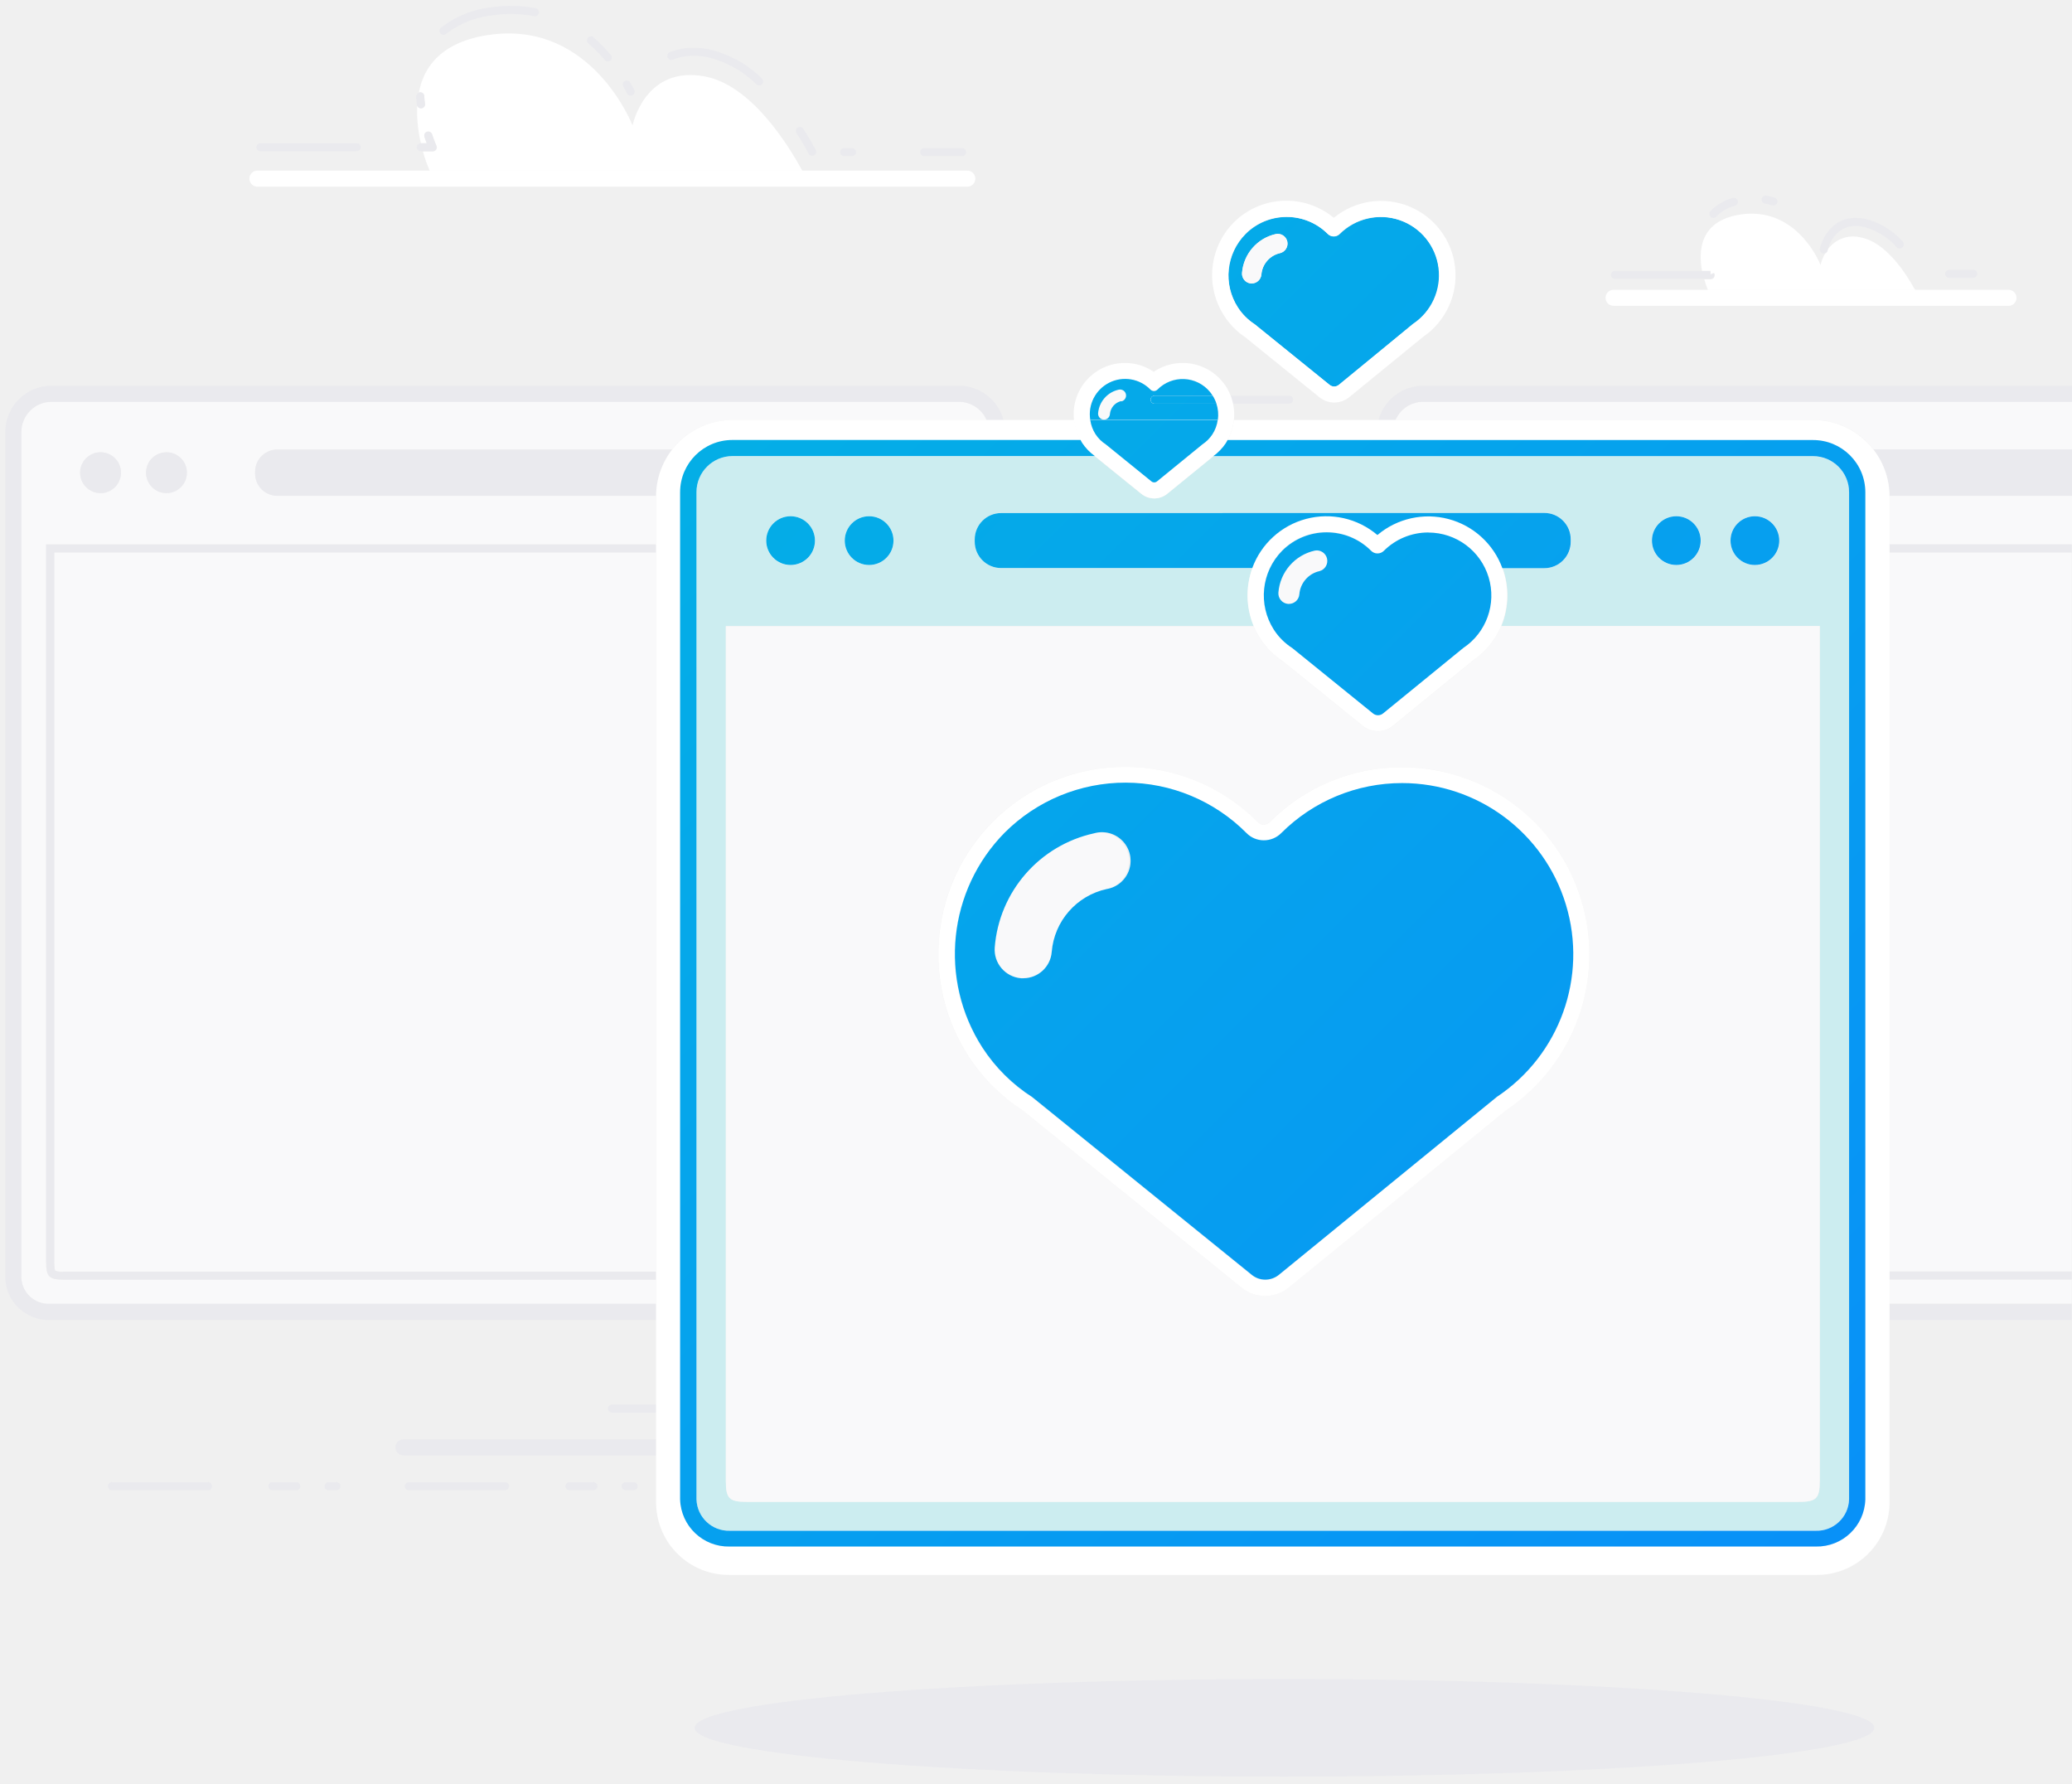
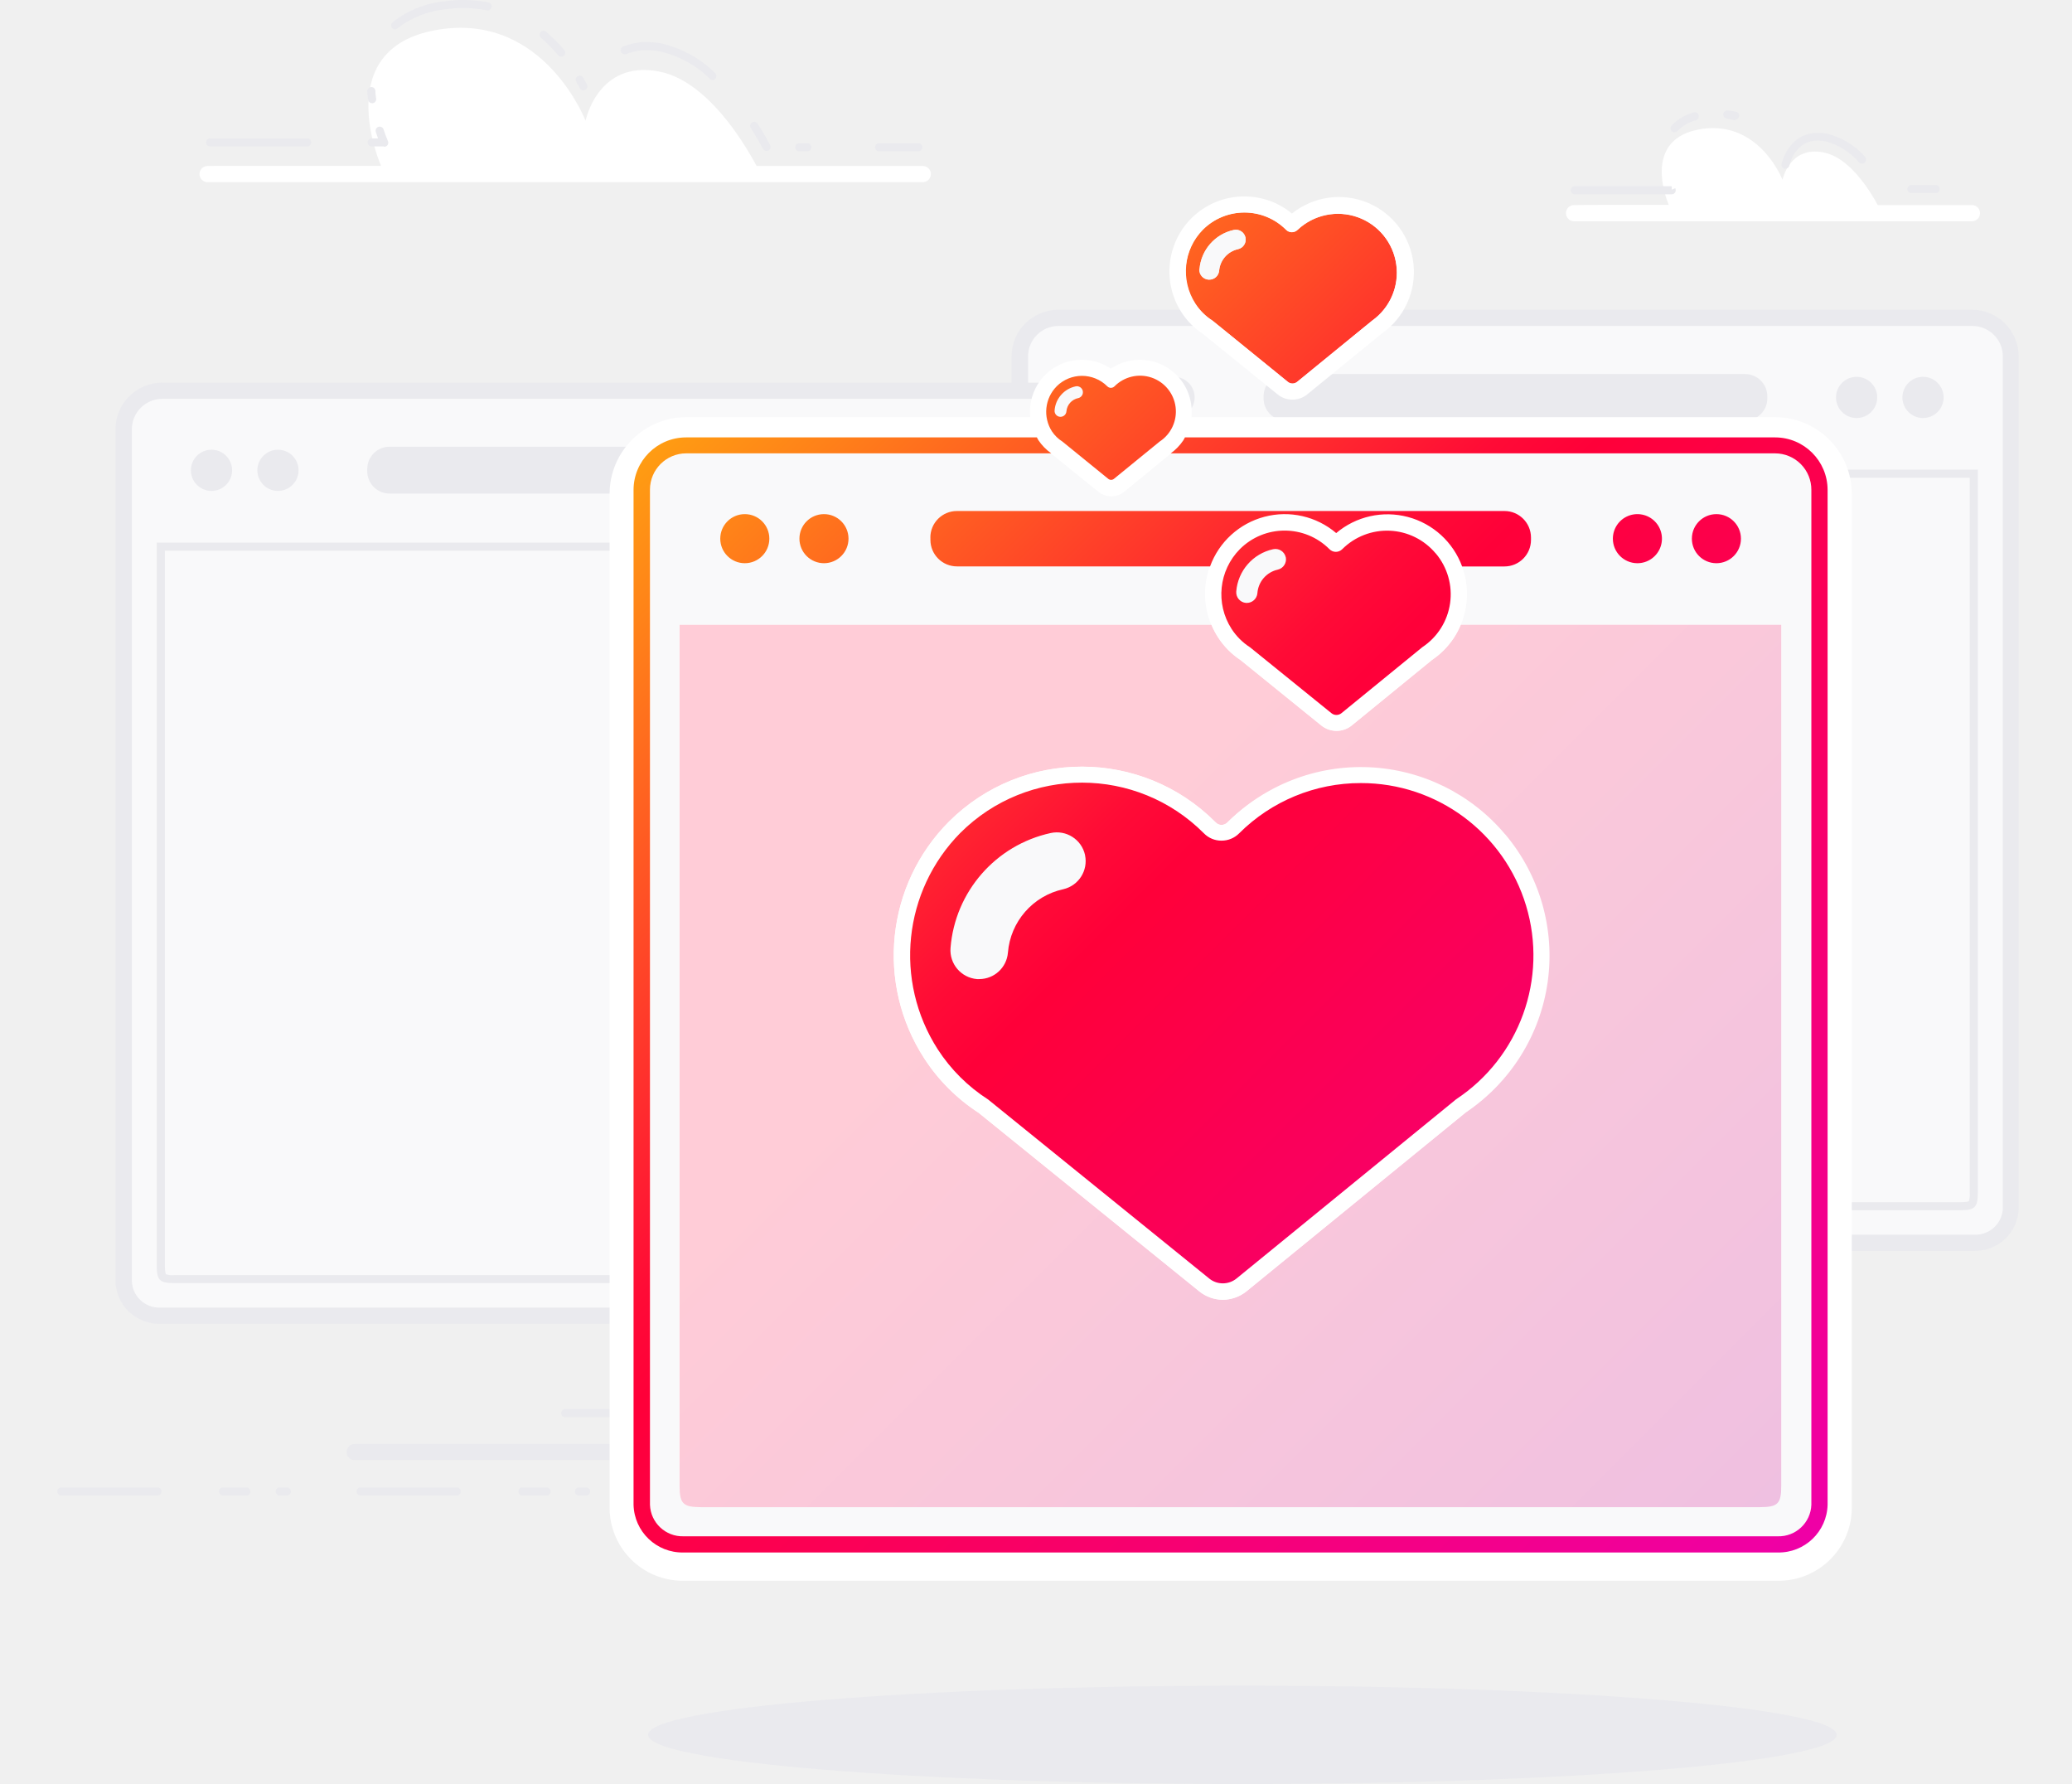
- <svg xmlns="http://www.w3.org/2000/svg" xmlns:xlink="http://www.w3.org/1999/xlink" viewBox="0 0 352 303">
+ <svg xmlns="http://www.w3.org/2000/svg" viewBox="0 0 352 303">
  <defs>
-     <style>.cls-1{fill:none;}.cls-2{fill:#eaeaee;}.cls-3{fill:#fff;}.cls-4{fill:#f9f9fa;}.cls-5{fill:#ccedf0;}.cls-6{fill:url(#New_Gradient_Swatch_1);}.cls-7{fill:url(#New_Gradient_Swatch_1-2);}.cls-8{fill:url(#New_Gradient_Swatch_1-3);}.cls-9{fill:url(#New_Gradient_Swatch_1-4);}.cls-10{fill:url(#New_Gradient_Swatch_1-5);}.cls-11{fill:url(#New_Gradient_Swatch_1-6);}.cls-12{fill:url(#New_Gradient_Swatch_1-7);}.cls-13{fill:url(#New_Gradient_Swatch_1-8);}.cls-14{fill:url(#New_Gradient_Swatch_1-9);}.cls-15{fill:url(#New_Gradient_Swatch_1-10);}.cls-16{fill:url(#New_Gradient_Swatch_1-11);}.cls-17{fill:url(#New_Gradient_Swatch_1-12);}</style>
-     <linearGradient id="New_Gradient_Swatch_1" x1="-2.2" y1="-128.67" x2="430.2" y2="303.74" gradientUnits="userSpaceOnUse">
-       <stop offset="0" stop-color="#00c8d7" />
-       <stop offset="1" stop-color="#0a84ff" />
+     <style>.cls-1{fill:none;}.cls-2{fill:#eaeaee;}.cls-3{fill:#f9f9fa;}.cls-4{fill:#fff;}.cls-5{fill:url(#linear-gradient);}.cls-6{fill:url(#linear-gradient-2);}</style>
+     <linearGradient id="linear-gradient" x1="91.7" y1="63.03" x2="308.34" y2="279.67" gradientUnits="userSpaceOnUse">
+       <stop offset="0.4" stop-color="#ffccd7" />
+       <stop offset="1" stop-color="#edbee2" />
    </linearGradient>
-     <linearGradient id="New_Gradient_Swatch_1-2" x1="24.47" y1="-155.34" x2="456.87" y2="277.07" xlink:href="#New_Gradient_Swatch_1" />
-     <linearGradient id="New_Gradient_Swatch_1-3" x1="1.1" y1="-131.97" x2="433.5" y2="300.43" xlink:href="#New_Gradient_Swatch_1" />
-     <linearGradient id="New_Gradient_Swatch_1-4" x1="-41.78" y1="-89.09" x2="390.62" y2="343.32" xlink:href="#New_Gradient_Swatch_1" />
-     <linearGradient id="New_Gradient_Swatch_1-5" x1="-3.5" y1="-127.37" x2="428.91" y2="305.03" xlink:href="#New_Gradient_Swatch_1" />
-     <linearGradient id="New_Gradient_Swatch_1-6" x1="-44.19" y1="-86.68" x2="388.21" y2="345.72" xlink:href="#New_Gradient_Swatch_1" />
-     <linearGradient id="New_Gradient_Swatch_1-7" x1="-37.52" y1="-93.35" x2="394.89" y2="339.05" xlink:href="#New_Gradient_Swatch_1" />
-     <linearGradient id="New_Gradient_Swatch_1-8" x1="-3.23" y1="-127.63" x2="429.17" y2="304.77" xlink:href="#New_Gradient_Swatch_1" />
-     <linearGradient id="New_Gradient_Swatch_1-9" x1="1" y1="-131.87" x2="433.4" y2="300.54" xlink:href="#New_Gradient_Swatch_1" />
-     <linearGradient id="New_Gradient_Swatch_1-10" x1="37.72" y1="-168.59" x2="470.13" y2="263.81" xlink:href="#New_Gradient_Swatch_1" />
-     <linearGradient id="New_Gradient_Swatch_1-11" x1="31.05" y1="-161.92" x2="463.45" y2="270.49" xlink:href="#New_Gradient_Swatch_1" />
-     <linearGradient id="New_Gradient_Swatch_1-12" x1="-39.13" y1="-91.73" x2="393.27" y2="340.67" xlink:href="#New_Gradient_Swatch_1" />
+     <linearGradient id="linear-gradient-2" x1="-50.88" y1="-90.76" x2="384.76" y2="344.88" gradientUnits="userSpaceOnUse">
+       <stop offset="0.28" stop-color="#ffe900" />
+       <stop offset="0.32" stop-color="#ffcc07" />
+       <stop offset="0.41" stop-color="#ff8119" />
+       <stop offset="0.54" stop-color="#ff0b36" />
+       <stop offset="0.56" stop-color="#ff0039" />
+       <stop offset="0.85" stop-color="#ed00b5" />
+     </linearGradient>
  </defs>
-   <path class="cls-1" d="M0 0h352v303H0z" id="Layer_1" data-name="Layer 1" />
+   <g id="Layer_1" data-name="Layer 1">
+     <rect class="cls-1" width="352" height="303" />
+   </g>
  <g id="Layer_2" data-name="Layer 2">
-     <path class="cls-2" d="M68.53 244.46a1.36 1.36 0 0 0 0 2.73h42.93v-2.73zM103.95 238.55a.68.68 0 0 0 0 1.36h7.5v-1.36zM50.35 251.74h-4.09a.68.68 0 0 0 0 1.36h4.09a.68.68 0 1 0 0-1.36zM57.17 251.74h-1.36a.68.68 0 0 0 0 1.36h1.36a.68.68 0 0 0 0-1.36zM35.35 251.74H19a.68.68 0 0 0 0 1.36h16.35a.68.68 0 1 0 0-1.36zM100.82 251.74h-4.09a.68.68 0 0 0 0 1.36h4.09a.68.68 0 0 0 0-1.36zM85.81 251.74H69.45a.68.68 0 0 0 0 1.36h16.36a.68.68 0 0 0 0-1.36zM107.64 251.74h-1.36a.68.68 0 0 0 0 1.36h1.36a.68.68 0 1 0 0-1.36zM219 68.56a.68.68 0 1 0 0-1.36h-10a8.7 8.7 0 0 1 .41 1.36z" />
-     <path class="cls-3" d="M119.83 13c-10.31-2-12.37 8.31-12.37 8.31S100.61 3.54 83.28 5.9C75.17 7 72 11.21 71.15 15.73a.66.66 0 0 1 .93.58c0 .45.07.89.13 1.32a.68.68 0 0 1-.59.76h-.09a.68.68 0 0 1-.65-.51 23.25 23.25 0 0 0 .62 6.44h1c-.11-.3-.24-.66-.38-1.08a.68.68 0 0 1 1.3-.43c.39 1.18.71 1.91.72 1.91a.68.68 0 0 1-.62 1h-1.68A26.72 26.72 0 0 0 73 29h63.3c-2.51-4.61-8.71-14.48-16.47-16z" />
-     <path class="cls-2" d="M75.34 5.92a.68.68 0 0 0 .44-.16 15.58 15.58 0 0 1 8.09-3.18 20.86 20.86 0 0 1 6.9.17A.68.68 0 0 0 91 1.4a22.2 22.2 0 0 0-7.35-.18 16.89 16.89 0 0 0-8.75 3.49.68.68 0 0 0 .44 1.2zM106.53 15.87a.68.68 0 1 0 1.21-.62c-.19-.37-.41-.78-.67-1.23a.68.68 0 0 0-1.18.68c.24.42.46.81.64 1.17zM157 26.51h6.45a.68.68 0 0 0 0-1.36H157a.68.68 0 1 0 0 1.36zM137.37 26.09a.68.68 0 0 0 .61.37.68.68 0 0 0 .31-.08.68.68 0 0 0 .29-.92c-.2-.38-.93-1.76-2.11-3.59a.68.68 0 0 0-1.15.74c1.15 1.78 1.86 3.11 2.05 3.48zM143.4 26.51h1.36a.68.68 0 0 0 0-1.36h-1.36a.68.68 0 1 0 0 1.36zM102.85 10.31a.68.68 0 0 0 1-.88 27.49 27.49 0 0 0-2.93-3 .68.68 0 1 0-.9 1 26.09 26.09 0 0 1 2.83 2.88zM44.23 25.69H60.6a.68.68 0 1 0 0-1.36H44.23a.68.68 0 0 0 0 1.36zM114.33 10.13a9 9 0 0 1 3.47-.66 12 12 0 0 1 2.4.24 17.56 17.56 0 0 1 8.3 4.61.68.68 0 1 0 .92-1 18.88 18.88 0 0 0-9-4.95 14.13 14.13 0 0 0-2.64-.26 10.38 10.38 0 0 0-4 .76.68.68 0 0 0 .52 1.26zM74.07 25.38a.68.68 0 0 0 .05-.65s-.33-.74-.72-1.91a.68.68 0 0 0-1.3.43c.14.42.27.78.38 1.08h-1a.68.68 0 0 0 0 1.36h2a.68.68 0 0 0 .59-.31zM71.52 18.4h.09a.68.68 0 0 0 .59-.76c-.06-.43-.1-.87-.13-1.32a.66.66 0 0 0-.93-.58.68.68 0 0 0-.44.67c0 .47.08.94.14 1.4a.64.64 0 0 0 0 .08.68.68 0 0 0 .68.51z" />
-     <path class="cls-3" d="M43.73 31.71h120.6a1.36 1.36 0 1 0 0-2.73H43.73a1.36 1.36 0 1 0 0 2.73z" />
-     <path class="cls-4" d="M9.21 214.33c0 1.16.13 1.42.16 1.48a3.51 3.51 0 0 0 1.46.15h100.62V93.83H9.21z" />
-     <path class="cls-4" d="M162.9 68.24H8.76a5.14 5.14 0 0 0-5.14 5.14V217a4.62 4.62 0 0 0 4.77 4.47h103.06v-4.12H10.83c-2.5 0-3-.49-3-3V92.47h103.62v-8.2-.07H47.1a3.76 3.76 0 0 1-3.76-3.76v-.34a3.76 3.76 0 0 1 3.76-3.76h67.08a12.92 12.92 0 0 1 10.22-5h43.21a5.14 5.14 0 0 0-4.71-3.1zM17.08 83.76a3.47 3.47 0 1 1 3.47-3.47 3.47 3.47 0 0 1-3.47 3.47zm11.2 0a3.47 3.47 0 1 1 3.47-3.47 3.47 3.47 0 0 1-3.47 3.47z" />
-     <path class="cls-2" d="M111.45 221.44H8.39A4.62 4.62 0 0 1 3.62 217V73.38a5.14 5.14 0 0 1 5.14-5.14H162.9a5.14 5.14 0 0 1 4.71 3.09h2.88a7.88 7.88 0 0 0-7.59-5.82H8.76a7.88 7.88 0 0 0-7.87 7.87V217a7.36 7.36 0 0 0 7.5 7.19h103.06z" />
-     <path class="cls-2" d="M7.85 214.33c0 2.5.49 3 3 3h100.6V216H10.83a3.51 3.51 0 0 1-1.46-.15c0-.05-.16-.32-.16-1.48V93.83h102.24v-1.36H7.85z" />
-     <circle class="cls-2" cx="17.08" cy="80.28" r="3.47" />
-     <circle class="cls-2" cx="28.28" cy="80.28" r="3.47" />
-     <path class="cls-2" d="M43.34 80.11v.34a3.76 3.76 0 0 0 3.76 3.76h64.36a12.87 12.87 0 0 1 2.72-7.85H47.1a3.76 3.76 0 0 0-3.76 3.75z" />
-     <path class="cls-4" d="M237.06 71.33h71a12.92 12.92 0 0 1 10.22 5H352v-8.09H241.78a5.14 5.14 0 0 0-4.72 3.09zM321 84.27v8.19h31v-8.25h-31v.06zM320.98 105.82v110.14h30.98V93.83h-30.98v11.99zM320.98 217.32h30.98v4.12h-30.98z" />
-     <path class="cls-2" d="M234.19 71.33h2.88a5.14 5.14 0 0 1 4.71-3.09H352v-2.73H241.78a7.88 7.88 0 0 0-7.59 5.82zM320.98 221.44h30.98v2.73h-30.98zM320.98 92.47h30.98v1.36h-30.98zM320.98 215.96h30.98v1.36h-30.98zM321 84.21h31v-7.85h-33.75a12.87 12.87 0 0 1 2.75 7.85z" />
-     <path class="cls-3" d="M325.33 49.22c-1.39-2.54-4.84-8.05-9.17-8.88a5.3 5.3 0 0 0-5.63 2l-.07.25a.67.67 0 0 1-.4.47 7.4 7.4 0 0 0-.78 1.94s-3.81-9.91-13.45-8.59c-7.09 1-7.34 6.19-6.67 9.67h1.46v.58l.59-.25a.77.77 0 0 1 0 .69.7.7 0 0 1-.55.35h-1.13a14.64 14.64 0 0 0 .63 1.82h35.21z" />
-     <path class="cls-2" d="M299.85 34.58a10 10 0 0 1 1.24.29.68.68 0 1 0 .39-1.31 11.65 11.65 0 0 0-1.41-.33.69.69 0 0 0-.79.56.68.68 0 0 0 .57.79zM291.08 37a.68.68 0 0 0 .5-.22 6.64 6.64 0 0 1 3.17-1.84.68.68 0 1 0-.38-1.31 8 8 0 0 0-3.8 2.23.68.68 0 0 0 .5 1.14zM331.12 47.19h4.09a.68.68 0 0 0 0-1.36h-4.09a.68.68 0 0 0 0 1.36zM291.17 47.05a.77.77 0 0 0 0-.69l-.59.25V46h-16.23a.68.68 0 0 0 0 1.36h16.27a.7.7 0 0 0 .55-.31zM310.47 42.55l.07-.25c.3-1 1.42-3.92 4.73-3.92a6.87 6.87 0 0 1 1.27.13 11.24 11.24 0 0 1 5.68 3.49.68.68 0 0 0 1-1 12.54 12.54 0 0 0-6.4-3.85 8.23 8.23 0 0 0-1.53-.15c-4.76 0-6 4.68-6.13 5.22a.68.68 0 0 0 .51.82h.16a.71.71 0 0 0 .66-.52z" />
-     <path class="cls-3" d="M274.14 51.95h67.07a1.36 1.36 0 0 0 0-2.73h-67.09a1.36 1.36 0 0 0 0 2.72zM321 221.44V84.27v-.07a13 13 0 0 0-13-12.87h-98.39a8.75 8.75 0 0 1-1.07 3.41H308a8.87 8.87 0 0 1 8.86 8.85v171.08a8.24 8.24 0 0 1-8.41 8H124a8.24 8.24 0 0 1-8.41-8V83.59a8.87 8.87 0 0 1 8.86-8.85h59.16a8.78 8.78 0 0 1-1.07-3.41H124.4a13 13 0 0 0-12.94 12.88v171.14A12.34 12.34 0 0 0 124 267.49h184.48A12.34 12.34 0 0 0 321 255.35v-33.91z" />
-     <ellipse class="cls-2" cx="218.21" cy="293.46" rx="100.21" ry="8.29" />
-     <path class="cls-5" d="M124.4 77.47a6.13 6.13 0 0 0-6.13 6.13v171.07A5.51 5.51 0 0 0 124 260h184.48a5.51 5.51 0 0 0 5.68-5.32V83.59a6.13 6.13 0 0 0-6.16-6.12H206.13c-.08.06-.15.14-.23.2l-7.63 6.22a3.49 3.49 0 0 1-4.37 0l-7.65-6.19c-.1-.06-.17-.15-.26-.22zm27.39 14.35a4.14 4.14 0 1 1-4.14-4.14 4.14 4.14 0 0 1 4.14 4.14zm-21.62 0a4.14 4.14 0 1 1 4.14 4.18 4.14 4.14 0 0 1-4.14-4.18zm168 4.14a4.14 4.14 0 1 1 4.14-4.14 4.14 4.14 0 0 1-4.18 4.18zm-17.48-4.14a4.14 4.14 0 1 1 4.09 4.18 4.14 4.14 0 0 1-4.14-4.18zm-18.29-4.68a4.48 4.48 0 0 1 4.48 4.48V92a4.48 4.48 0 0 1-4.48 4.48h-7.13a13.49 13.49 0 0 1-.21 9.84h54.11v145.2c0 3-.58 3.56-3.56 3.56H126.87c-3 0-3.56-.58-3.56-3.56V106.33H213a13.54 13.54 0 0 1-.23-9.84h-42.7A4.48 4.48 0 0 1 165.6 92v-.4a4.48 4.48 0 0 1 4.48-4.48z" />
-     <path class="cls-4" d="M250.18 112.24l-13.56 11.06a4.07 4.07 0 0 1-5.11 0l-13.62-11a13.13 13.13 0 0 1-3.79-3.82 13.35 13.35 0 0 1-1.12-2.12h-89.67v145.16c0 3 .58 3.56 3.56 3.56h178.7c3 0 3.56-.58 3.56-3.56V106.33H255a13.18 13.18 0 0 1-1.17 2.21 13.39 13.39 0 0 1-3.65 3.7zm12.34 29.39a31.77 31.77 0 0 1-6.63 46.9l-37 30.17a6.43 6.43 0 0 1-4 1.41 6.36 6.36 0 0 1-4-1.42l-37.19-30.11a31.07 31.07 0 0 1-9.16-9.15 31.94 31.94 0 0 1 4.17-39.94 31.76 31.76 0 0 1 44.91.09l.05.05a1.37 1.37 0 0 0 1 .43 1.47 1.47 0 0 0 1.07-.49 31.78 31.78 0 0 1 46.76 2.06z" />
-     <path class="cls-3" d="M238.19 130.31a31.58 31.58 0 0 0-22.43 9.27 1.47 1.47 0 0 1-1.07.49 1.37 1.37 0 0 1-1-.43l-.05-.05a31.76 31.76 0 0 0-44.91-.09 31.94 31.94 0 0 0-4.17 39.94 31.07 31.07 0 0 0 9.16 9.15l37.19 30.11a6.36 6.36 0 0 0 4 1.42 6.43 6.43 0 0 0 4-1.41l37-30.17a31.8 31.8 0 0 0-17.69-58.22zm22.25 13.09a29 29 0 0 1-6.18 42.94l-37.05 30.24a3.67 3.67 0 0 1-2.3.81 3.61 3.61 0 0 1-2.28-.81l-37.3-30.19a28.32 28.32 0 0 1-8.48-8.43 29.35 29.35 0 0 1 3.81-36.51 29 29 0 0 1 41.05.08 4.11 4.11 0 0 0 2.93 1.24 4.16 4.16 0 0 0 3-1.24 29.05 29.05 0 0 1 42.75 1.89z" />
-     <path class="cls-4" d="M185.87 141.47A21.57 21.57 0 0 0 169 160.85a4.88 4.88 0 0 0 4.46 5.24 2.51 2.51 0 0 0 .39 0 4.85 4.85 0 0 0 4.83-4.46A11.92 11.92 0 0 1 188 151a4.86 4.86 0 1 0-2.11-9.49z" />
-     <path class="cls-3" d="M252.91 92.49A13.42 13.42 0 0 0 234 90.87a13.38 13.38 0 0 0-21.25 5.63 13.54 13.54 0 0 0 .23 9.84 13.35 13.35 0 0 0 1.12 2.12 13.13 13.13 0 0 0 3.79 3.82l13.62 11a4.07 4.07 0 0 0 5.11 0l13.56-11.06a13.39 13.39 0 0 0 3.66-3.7 13.18 13.18 0 0 0 1.17-2.21 13.49 13.49 0 0 0 .21-9.84 13.24 13.24 0 0 0-2.31-3.98zM251.56 107a10.68 10.68 0 0 1-3 3l-13.63 11.12a1.35 1.35 0 0 1-.85.3 1.33 1.33 0 0 1-.84-.3l-13.72-11.11a10.42 10.42 0 0 1-3.12-3.1 10.8 10.8 0 0 1 1.4-13.43 10.68 10.68 0 0 1 15.1 0 1.51 1.51 0 0 0 1.1.52 1.53 1.53 0 0 0 1.09-.46A10.7 10.7 0 0 1 251.56 107z" />
-     <path class="cls-4" d="M223.39 93.54a7.94 7.94 0 0 0-6.21 7.13 1.8 1.8 0 0 0 1.64 1.93h.18a1.78 1.78 0 0 0 1.78-1.64 4.39 4.39 0 0 1 3.39-3.96 1.79 1.79 0 0 0-.78-3.49z" />
-     <path class="cls-3" d="M183.56 74.74c.09.16.15.32.26.48a8.56 8.56 0 0 0 2.18 2.25c.09.07.17.15.26.22l7.65 6.19a3.49 3.49 0 0 0 4.37 0l7.63-6.22c.08-.06.15-.13.23-.2a8.72 8.72 0 0 0 2.11-2.19c.11-.17.19-.36.3-.54a8.92 8.92 0 0 0 .52-7.54 8.57 8.57 0 0 0-1.43-2.41A8.77 8.77 0 0 0 196 63.15a8.71 8.71 0 0 0-13.55 8.18 8.78 8.78 0 0 0 1.11 3.41zm3.33-8.6a6 6 0 0 1 8.53 0 .85.85 0 0 0 .61.26.87.87 0 0 0 .61-.26 6 6 0 0 1 8.89.39 5.83 5.83 0 0 1 .46.65 5.94 5.94 0 0 1 .64 1.36 6.11 6.11 0 0 1 .24 2.77 5.94 5.94 0 0 1-.91 2.44 6 6 0 0 1-1.7 1.7l-7.7 6.28a.76.76 0 0 1-.48.17.75.75 0 0 1-.47-.17l-7.75-6.28a5.89 5.89 0 0 1-1.76-1.75 6 6 0 0 1-.88-2.4 6.06 6.06 0 0 1 1.67-5.16z" />
-     <path class="cls-4" d="M190.06 66.15a4.48 4.48 0 0 0-3.51 4 1 1 0 0 0 .93 1.09h.08a1 1 0 0 0 1-.93 2.48 2.48 0 0 1 1.94-2.22 1 1 0 1 0-.44-2z" />
-     <path class="cls-6" d="M206.65 68.56h-10.49a.68.68 0 0 1 0-1.36H206a5.83 5.83 0 0 0-.46-.65 6 6 0 0 0-8.89-.39.87.87 0 0 1-.61.26.85.85 0 0 1-.61-.26 6 6 0 0 0-10.21 5.17h21.67a6.11 6.11 0 0 0-.24-2.77zm-16.15-.44a2.48 2.48 0 0 0-1.94 2.22 1 1 0 0 1-1 .93h-.08a1 1 0 0 1-.93-1.09 4.48 4.48 0 0 1 3.51-4 1 1 0 1 1 .44 2z" />
-     <path class="cls-7" d="M213.15 55.07l12.73 10.3a1.23 1.23 0 0 0 .78.28 1.25 1.25 0 0 0 .78-.28l12.65-10.32a9.92 9.92 0 1 0-12.48-15.3 1.42 1.42 0 0 1-1 .42 1.4 1.4 0 0 1-1-.42 9.91 9.91 0 0 0-14 0 10 10 0 0 0-1.3 12.46 9.66 9.66 0 0 0 2.84 2.86zm3.6-15.33a1.66 1.66 0 0 1 .72 3.24 4.07 4.07 0 0 0-3.18 3.65 1.66 1.66 0 0 1-1.65 1.52h-.13a1.67 1.67 0 0 1-1.51-1.79 7.36 7.36 0 0 1 5.75-6.62z" />
-     <path class="cls-2" d="M195.48 67.88a.68.68 0 0 0 .68.68h10.49a5.94 5.94 0 0 0-.64-1.36h-9.85a.68.68 0 0 0-.68.68z" />
-     <path class="cls-8" d="M195.48 67.88a.68.68 0 0 0 .68.68h10.49a5.94 5.94 0 0 0-.64-1.36h-9.85a.68.68 0 0 0-.68.68z" />
-     <path class="cls-3" d="M206.13 77.47H308a6.13 6.13 0 0 1 6.13 6.13v171.07a5.51 5.51 0 0 1-5.68 5.32H124a5.51 5.51 0 0 1-5.68-5.32V83.59a6.13 6.13 0 0 1 6.13-6.13H186a8.56 8.56 0 0 1-2.17-2.25c-.1-.15-.17-.32-.26-.48H124.4a8.87 8.87 0 0 0-8.86 8.85v171.09a8.24 8.24 0 0 0 8.41 8h184.53a8.24 8.24 0 0 0 8.41-8V83.59a8.87 8.87 0 0 0-8.89-8.85h-99.46c-.1.18-.18.36-.3.54a8.72 8.72 0 0 1-2.11 2.19z" />
-     <path class="cls-9" d="M206.13 77.47H308a6.13 6.13 0 0 1 6.13 6.13v171.07a5.51 5.51 0 0 1-5.68 5.32H124a5.51 5.51 0 0 1-5.68-5.32V83.59a6.13 6.13 0 0 1 6.13-6.13H186a8.56 8.56 0 0 1-2.17-2.25c-.1-.15-.17-.32-.26-.48H124.4a8.87 8.87 0 0 0-8.86 8.85v171.09a8.24 8.24 0 0 0 8.41 8h184.53a8.24 8.24 0 0 0 8.41-8V83.59a8.87 8.87 0 0 0-8.89-8.85h-99.46c-.1.18-.18.36-.3.54a8.72 8.72 0 0 1-2.11 2.19z" />
-     <path class="cls-3" d="M186.1 73.73a5.89 5.89 0 0 0 1.76 1.75l7.75 6.28a.75.75 0 0 0 .47.17.76.76 0 0 0 .48-.17l7.7-6.28a6 6 0 0 0 1.7-1.7 5.94 5.94 0 0 0 .91-2.44h-21.65a6 6 0 0 0 .88 2.39z" />
-     <path class="cls-10" d="M186.1 73.73a5.89 5.89 0 0 0 1.76 1.75l7.75 6.28a.75.75 0 0 0 .47.17.76.76 0 0 0 .48-.17l7.7-6.28a6 6 0 0 0 1.7-1.7 5.94 5.94 0 0 0 .91-2.44h-21.65a6 6 0 0 0 .88 2.39z" />
-     <circle class="cls-3" cx="134.31" cy="91.82" r="4.14" />
-     <circle class="cls-11" cx="134.31" cy="91.82" r="4.14" />
-     <circle class="cls-3" cx="147.65" cy="91.82" r="4.14" />
-     <circle class="cls-12" cx="147.65" cy="91.82" r="4.14" />
-     <path class="cls-3" d="M170.07 87.14a4.48 4.48 0 0 0-4.48 4.48V92a4.48 4.48 0 0 0 4.48 4.48h42.67A13.4 13.4 0 0 1 234 90.87a13.4 13.4 0 0 1 21.23 5.63h7.13a4.48 4.48 0 0 0 4.48-4.5v-.4a4.48 4.48 0 0 0-4.48-4.48z" />
-     <path class="cls-13" d="M170.07 87.14a4.48 4.48 0 0 0-4.48 4.48V92a4.48 4.48 0 0 0 4.48 4.48h42.67A13.4 13.4 0 0 1 234 90.87a13.4 13.4 0 0 1 21.23 5.63h7.13a4.48 4.48 0 0 0 4.48-4.5v-.4a4.48 4.48 0 0 0-4.48-4.48z" />
-     <path class="cls-3" d="M242.64 90.44a10.65 10.65 0 0 0-7.55 3.12A1.53 1.53 0 0 1 234 94a1.51 1.51 0 0 1-1.08-.46 10.68 10.68 0 0 0-15.1 0 10.8 10.8 0 0 0-1.4 13.43 10.42 10.42 0 0 0 3.12 3.1l13.72 11.11a1.33 1.33 0 0 0 .84.3 1.35 1.35 0 0 0 .85-.3l13.63-11.12a10.7 10.7 0 0 0-5.91-19.61zM224.17 97a4.39 4.39 0 0 0-3.43 3.93 1.78 1.78 0 0 1-1.78 1.64h-.14a1.8 1.8 0 0 1-1.64-1.93 7.94 7.94 0 0 1 6.21-7.13 1.79 1.79 0 0 1 .78 3.49z" />
-     <path class="cls-14" d="M242.64 90.44a10.65 10.65 0 0 0-7.55 3.12A1.53 1.53 0 0 1 234 94a1.51 1.51 0 0 1-1.08-.46 10.68 10.68 0 0 0-15.1 0 10.8 10.8 0 0 0-1.4 13.43 10.42 10.42 0 0 0 3.12 3.1l13.72 11.11a1.33 1.33 0 0 0 .84.3 1.35 1.35 0 0 0 .85-.3l13.63-11.12a10.7 10.7 0 0 0-5.91-19.61zM224.17 97a4.39 4.39 0 0 0-3.43 3.93 1.78 1.78 0 0 1-1.78 1.64h-.14a1.8 1.8 0 0 1-1.64-1.93 7.94 7.94 0 0 1 6.21-7.13 1.79 1.79 0 0 1 .78 3.49z" />
-     <circle class="cls-3" cx="298.13" cy="91.82" r="4.14" />
-     <circle class="cls-15" cx="298.13" cy="91.82" r="4.14" />
-     <circle class="cls-3" cx="284.78" cy="91.82" r="4.14" />
-     <circle class="cls-16" cx="284.78" cy="91.82" r="4.14" />
-     <path class="cls-3" d="M238.19 133a29 29 0 0 0-20.51 8.48 4.16 4.16 0 0 1-3 1.24 4.11 4.11 0 0 1-2.93-1.24 29 29 0 0 0-41.05-.08 29.35 29.35 0 0 0-3.81 36.51 28.32 28.32 0 0 0 8.48 8.43l37.3 30.19a3.61 3.61 0 0 0 2.28.81 3.67 3.67 0 0 0 2.3-.81l37.05-30.24A29.08 29.08 0 0 0 238.19 133zM188 151a11.92 11.92 0 0 0-9.33 10.69 4.85 4.85 0 0 1-4.83 4.46 2.51 2.51 0 0 1-.39 0 4.88 4.88 0 0 1-4.46-5.24 21.57 21.57 0 0 1 16.89-19.38A4.86 4.86 0 1 1 188 151z" />
-     <path class="cls-17" d="M238.19 133a29 29 0 0 0-20.51 8.48 4.16 4.16 0 0 1-3 1.24 4.11 4.11 0 0 1-2.93-1.24 29 29 0 0 0-41.05-.08 29.35 29.35 0 0 0-3.81 36.51 28.32 28.32 0 0 0 8.48 8.43l37.3 30.19a3.61 3.61 0 0 0 2.28.81 3.67 3.67 0 0 0 2.3-.81l37.05-30.24A29.08 29.08 0 0 0 238.19 133zM188 151a11.92 11.92 0 0 0-9.33 10.69 4.85 4.85 0 0 1-4.83 4.46 2.51 2.51 0 0 1-.39 0 4.88 4.88 0 0 1-4.46-5.24 21.57 21.57 0 0 1 16.89-19.38A4.86 4.86 0 1 1 188 151z" />
-     <path class="cls-3" d="M211.54 57.27l12.63 10.22a4 4 0 0 0 5 0l12.57-10.26A12.65 12.65 0 1 0 226.59 37a12.63 12.63 0 0 0-17 .79A12.7 12.7 0 0 0 208 53.68a12.37 12.37 0 0 0 3.54 3.59zm0-17.55a9.91 9.91 0 0 1 14 0 1.4 1.4 0 0 0 1 .42 1.42 1.42 0 0 0 1-.42 9.92 9.92 0 1 1 12.48 15.3l-12.58 10.35a1.25 1.25 0 0 1-.78.28 1.23 1.23 0 0 1-.78-.28l-12.73-10.3a9.66 9.66 0 0 1-2.89-2.88 10 10 0 0 1 1.3-12.46z" />
-     <path class="cls-4" d="M212.51 48.14h.13a1.66 1.66 0 0 0 1.65-1.52 4.07 4.07 0 0 1 3.18-3.62 1.66 1.66 0 0 0-.72-3.24 7.36 7.36 0 0 0-5.75 6.6 1.67 1.67 0 0 0 1.51 1.78z" />
+     <path class="cls-2" d="M152.1,248H60.26a1.37,1.37,0,0,1,0-2.75H152.1a1.37,1.37,0,1,1,0,2.75Z" />
+     <path class="cls-2" d="M136.61,240.7H95.94a.69.69,0,0,1,0-1.37h40.66a.69.69,0,0,1,0,1.37Z" />
+     <path class="cls-2" d="M143.63,254h-4.12a.69.69,0,1,1,0-1.37h4.12a.69.69,0,1,1,0,1.37Zm-15.12,0H112a.69.69,0,0,1,0-1.37h16.49a.69.69,0,1,1,0,1.37Zm-28.86,0H98.28a.69.69,0,0,1,0-1.37h1.37a.69.69,0,0,1,0,1.37Zm-6.87,0H88.67a.69.69,0,0,1,0-1.37h4.12a.69.69,0,1,1,0,1.37Zm-15.12,0H61.18a.69.69,0,0,1,0-1.37H77.67a.69.69,0,0,1,0,1.37Zm-28.86,0H47.44a.69.69,0,0,1,0-1.37h1.37a.69.69,0,0,1,0,1.37Zm-6.87,0H37.82a.69.69,0,0,1,0-1.37h4.12a.69.69,0,0,1,0,1.37Zm-15.12,0H10.34a.69.69,0,0,1,0-1.37H26.83a.69.69,0,0,1,0,1.37Z" />
+     <path class="cls-3" d="M179.41,211.08a6,6,0,0,1-6.18-5.87V60.54A6.56,6.56,0,0,1,179.78,54H335.07a6.56,6.56,0,0,1,6.56,6.56V205.21a6,6,0,0,1-6.18,5.87Z" />
+     <path class="cls-2" d="M335.07,55.36a5.18,5.18,0,0,1,5.18,5.18V205.21a4.66,4.66,0,0,1-4.8,4.5h-156a4.66,4.66,0,0,1-4.8-4.5V60.54a5.18,5.18,0,0,1,5.18-5.18H335.07m0-2.75H179.78a7.94,7.94,0,0,0-7.93,7.93V205.21a7.41,7.41,0,0,0,7.55,7.25h156a7.41,7.41,0,0,0,7.55-7.25V60.54a7.94,7.94,0,0,0-7.93-7.93Z" />
+     <g id="Layer_8" data-name="Layer 8">
+       <path class="cls-2" d="M334.62,81.15v121.4a3.55,3.55,0,0,1-.15,1.48c-.05,0-.32.16-1.48.16H181.87a3.54,3.54,0,0,1-1.47-.15c0-.05-.16-.32-.16-1.49V81.15H334.62M336,79.77H178.86V202.55c0,2.52.49,3,3,3H333c2.52,0,3-.49,3-3V79.77Z" />
+     </g>
+     <g id="Layer_3" data-name="Layer 3">
+       <circle class="cls-2" cx="188.16" cy="67.5" r="3.5" />
+     </g>
+     <g id="Layer_5" data-name="Layer 5">
+       <circle class="cls-2" cx="199.45" cy="67.5" r="3.5" />
+     </g>
+     <g id="Layer_6" data-name="Layer 6">
+       <path class="cls-2" d="M296.45,71.45h-78a3.79,3.79,0,0,1-3.79-3.79v-.34a3.79,3.79,0,0,1,3.79-3.79h78a3.79,3.79,0,0,1,3.79,3.79v.34A3.79,3.79,0,0,1,296.45,71.45Z" />
+     </g>
+     <g id="Layer_3-2" data-name="Layer 3">
+       <circle class="cls-2" cx="315.41" cy="67.5" r="3.5" />
+     </g>
+     <g id="Layer_5-2" data-name="Layer 5">
+       <circle class="cls-2" cx="326.69" cy="67.5" r="3.5" />
+     </g>
+     <path class="cls-4" d="M35.27,28.22H64.76S55.53,7.6,75.11,4.94C92.58,2.56,99.48,20.51,99.48,20.51s2.07-10.36,12.46-8.37,17.8,18.43,17.8,18.43h25.67" />
+     <path class="cls-2" d="M155.92,25.7h-6.49a.69.69,0,1,1,0-1.37h6.49a.69.69,0,1,1,0,1.37Zm-18.86,0h-1.37a.69.69,0,0,1,0-1.37h1.37a.69.69,0,1,1,0,1.37Zm-6.84-.06a.69.69,0,0,1-.61-.37c-.19-.37-.9-1.71-2.07-3.51A.69.69,0,0,1,128.7,21c1.19,1.85,1.93,3.24,2.13,3.62a.69.69,0,0,1-.29.93A.68.68,0,0,1,130.23,25.64Zm-65-.77h-2a.69.69,0,1,1,0-1.37h1c-.11-.3-.24-.67-.38-1.09A.69.69,0,0,1,65.17,22c.39,1.19.72,1.92.72,1.93a.69.69,0,0,1-.63,1Zm-13,0H35.78a.69.69,0,1,1,0-1.37H52.27a.69.69,0,0,1,0,1.37Zm11-7.34a.69.69,0,0,1-.68-.6c-.06-.46-.11-.93-.14-1.41a.69.69,0,0,1,.64-.73.67.67,0,0,1,.73.64c0,.45.08.89.13,1.33a.69.69,0,0,1-.59.77Zm35.88-2.18a.69.69,0,0,1-.61-.37c-.18-.36-.4-.75-.64-1.18a.69.69,0,0,1,1.19-.68c.26.45.48.87.67,1.24a.69.69,0,0,1-.61,1Zm22-1.75a.68.68,0,0,1-.46-.18,17.69,17.69,0,0,0-8.36-4.65,12,12,0,0,0-2.42-.24,9.06,9.06,0,0,0-3.5.66.69.69,0,0,1-.53-1.27,10.45,10.45,0,0,1,4-.77h0a14.24,14.24,0,0,1,2.66.26,19,19,0,0,1,9,5,.69.69,0,0,1-.46,1.19Zm-25.78-4a.69.69,0,0,1-.53-.25A26.28,26.28,0,0,0,92,6.5a.69.69,0,1,1,.91-1,27.7,27.7,0,0,1,2.95,3,.69.69,0,0,1-.53,1.13ZM67.12,5a.69.69,0,0,1-.44-1.21A17,17,0,0,1,75.53.22a22.37,22.37,0,0,1,7.4.18.69.69,0,1,1-.27,1.35,21,21,0,0,0-6.95-.17,15.7,15.7,0,0,0-8.15,3.21A.69.69,0,0,1,67.12,5Z" />
+     <path class="cls-4" d="M156.77,30.94H35.27a1.37,1.37,0,1,1,0-2.75h121.5a1.37,1.37,0,1,1,0,2.75Z" />
+     <path class="cls-3" d="M27.18,223.46A6,6,0,0,1,21,217.59V72.92a6.56,6.56,0,0,1,6.56-6.56H182.84a6.56,6.56,0,0,1,6.56,6.56V217.59a6,6,0,0,1-6.18,5.87Z" />
+     <path class="cls-2" d="M182.84,67.74A5.18,5.18,0,0,1,188,72.92V217.59a4.66,4.66,0,0,1-4.8,4.5h-156a4.66,4.66,0,0,1-4.8-4.5V72.92a5.18,5.18,0,0,1,5.18-5.18H182.84m0-2.75H27.55a7.94,7.94,0,0,0-7.93,7.93V217.59a7.41,7.41,0,0,0,7.55,7.25h156a7.41,7.41,0,0,0,7.55-7.25V72.92A7.94,7.94,0,0,0,182.84,65Z" />
+     <g id="Layer_8-2" data-name="Layer 8">
+       <path class="cls-2" d="M182.39,93.53v121.4a3.55,3.55,0,0,1-.15,1.48c-.05,0-.32.16-1.48.16H29.64a3.54,3.54,0,0,1-1.47-.15c0-.05-.16-.32-.16-1.49V93.53H182.39m1.37-1.37H26.63V214.93c0,2.52.49,3,3,3H180.75c2.52,0,3-.49,3-3V92.15Z" />
+     </g>
+     <g id="Layer_3-3" data-name="Layer 3">
+       <circle class="cls-2" cx="35.93" cy="79.88" r="3.5" />
+     </g>
+     <g id="Layer_5-3" data-name="Layer 5">
+       <circle class="cls-2" cx="47.22" cy="79.88" r="3.5" />
+     </g>
+     <g id="Layer_6-2" data-name="Layer 6">
+       <path class="cls-2" d="M144.22,83.83h-78A3.79,3.79,0,0,1,62.39,80v-.34a3.79,3.79,0,0,1,3.79-3.79h78A3.79,3.79,0,0,1,148,79.71V80A3.79,3.79,0,0,1,144.22,83.83Z" />
+     </g>
+     <g id="Layer_3-4" data-name="Layer 3">
+       <circle class="cls-2" cx="163.18" cy="79.88" r="3.5" />
+     </g>
+     <g id="Layer_5-4" data-name="Layer 5">
+       <circle class="cls-2" cx="174.46" cy="79.88" r="3.5" />
+     </g>
+     <path class="cls-4" d="M267.11,34.83h16.4s-5.13-11.46,5.76-12.95c9.71-1.32,13.55,8.66,13.55,8.66s1.15-5.76,6.93-4.66,9.9,10.25,9.9,10.25h14.28" />
+     <path class="cls-2" d="M284,33h-16.4a.69.69,0,1,1,0-1.37H284v.58l.6-.25a.78.78,0,0,1,0,.69A.7.7,0,0,1,284,33Zm44.92-.21h-4.12a.69.69,0,1,1,0-1.37h4.12a.69.69,0,0,1,0,1.37Zm-25.59-4.14-.16,0a.69.69,0,0,1-.51-.83c.13-.54,1.38-5.26,6.17-5.26a8.3,8.3,0,0,1,1.54.15,12.64,12.64,0,0,1,6.44,3.87.69.69,0,0,1-1,1A11.33,11.33,0,0,0,310.12,24a6.92,6.92,0,0,0-1.28-.13c-3.66,0-4.67,3.5-4.84,4.2A.69.69,0,0,1,303.34,28.64Zm-18.86-6.17a.69.69,0,0,1-.51-1.15,8,8,0,0,1,3.83-2.25.69.69,0,0,1,.38,1.32A6.69,6.69,0,0,0,285,22.24.69.69,0,0,1,284.48,22.47Zm10.29-2.07a.69.69,0,0,1-.2,0,10.09,10.09,0,0,0-1.25-.29.69.69,0,0,1-.56-.79.7.7,0,0,1,.79-.56A11.74,11.74,0,0,1,295,19a.69.69,0,0,1-.2,1.34Z" />
+     <path class="cls-4" d="M335,37.58H267.41a1.37,1.37,0,1,1,0-2.75H335a1.37,1.37,0,1,1,0,2.75Z" />
+     <path class="cls-4" d="M301.56,70.85h-185a13.06,13.06,0,0,0-13,13V256.25a12.43,12.43,0,0,0,12.59,12.23H302a12.43,12.43,0,0,0,12.59-12.23V83.9A13.06,13.06,0,0,0,301.56,70.85Z" />
+     <ellipse class="cls-2" cx="211.06" cy="294.65" rx="100.96" ry="8.35" />
+     <path class="cls-3" d="M191,83.51a3.51,3.51,0,0,1-4.41,0l-7.71-6.24c-.1-.06-.17-.15-.27-.22h-62a6.17,6.17,0,0,0-6.17,6.17V255.57a5.55,5.55,0,0,0,5.72,5.36H302a5.55,5.55,0,0,0,5.72-5.36V83.21A6.17,6.17,0,0,0,301.56,77H198.89c-.08.06-.15.14-.23.2Zm-51,3.82a4.17,4.17,0,1,1-4.17,4.17A4.17,4.17,0,0,1,140,87.33Zm-13.45,0a4.17,4.17,0,1,1-4.17,4.17A4.17,4.17,0,0,1,126.53,87.33Zm165,0a4.17,4.17,0,1,1-4.17,4.17A4.17,4.17,0,0,1,291.58,87.33Zm-13.45,0A4.17,4.17,0,1,1,274,91.5,4.17,4.17,0,0,1,278.13,87.33Zm-22.59-.55a4.51,4.51,0,0,1,4.51,4.51v.4a4.51,4.51,0,0,1-4.51,4.51h-7.19a13.59,13.59,0,0,1-.21,9.91h54.52V252.39c0,3-.59,3.59-3.58,3.59H119c-3,0-3.58-.59-3.58-3.59V106.12h90.35a13.64,13.64,0,0,1-.24-9.91h-43a4.51,4.51,0,0,1-4.51-4.51v-.4a4.51,4.51,0,0,1,4.51-4.51Z" />
+     <path class="cls-5" d="M243.27,112.08l-13.66,11.15a4.1,4.1,0,0,1-5.14,0l-13.72-11.11a13.23,13.23,0,0,1-3.82-3.85,13.45,13.45,0,0,1-1.13-2.14H115.45V252.39c0,3,.59,3.59,3.58,3.59h180c3,0,3.58-.59,3.58-3.59V106.12H248.14a13.28,13.28,0,0,1-1.18,2.23A13.49,13.49,0,0,1,243.27,112.08Zm12.43,29.61A32,32,0,0,1,249,188.94l-37.25,30.4a6.48,6.48,0,0,1-4,1.42,6.41,6.41,0,0,1-4-1.43L166.24,189a31.31,31.31,0,0,1-9.22-9.22,32.18,32.18,0,0,1,4.2-40.24,32,32,0,0,1,45.24.09l.05.05a1.38,1.38,0,0,0,1,.44,1.49,1.49,0,0,0,1.07-.49,32,32,0,0,1,47.11,2.07Z" />
+     <path class="cls-4" d="M208.59,139.62a1.49,1.49,0,0,1-1.07.49,1.38,1.38,0,0,1-1-.44l-.05-.05a32,32,0,0,0-45.24-.09,32.18,32.18,0,0,0-4.2,40.24,31.31,31.31,0,0,0,9.22,9.22l37.47,30.33a6.41,6.41,0,0,0,4,1.43,6.48,6.48,0,0,0,4-1.42L249,188.94a32,32,0,1,0-40.43-49.32Zm45,3.85a29.26,29.26,0,0,1-6.22,43.26l-37.33,30.46a3.7,3.7,0,0,1-2.31.81,3.64,3.64,0,0,1-2.3-.81l-37.58-30.42a28.54,28.54,0,0,1-8.54-8.5,29.57,29.57,0,0,1,3.84-36.79,29.25,29.25,0,0,1,41.36.08l0,0a4.14,4.14,0,0,0,3,1.25,4.19,4.19,0,0,0,3-1.25l0,0a29.27,29.27,0,0,1,43.07,1.9Z" />
+     <path class="cls-3" d="M178.48,141.53a21.73,21.73,0,0,0-17,19.52,4.92,4.92,0,0,0,4.49,5.28,2.53,2.53,0,0,0,.4,0,4.89,4.89,0,0,0,4.86-4.49,12,12,0,0,1,9.4-10.77,4.9,4.9,0,1,0-2.13-9.56Z" />
+     <path class="cls-4" d="M235.67,87.36A13.42,13.42,0,0,0,227,90.54a13.48,13.48,0,0,0-21.41,5.67,13.64,13.64,0,0,0,.24,9.91,13.45,13.45,0,0,0,1.13,2.14,13.23,13.23,0,0,0,3.82,3.85l13.72,11.11a4.1,4.1,0,0,0,5.14,0l13.66-11.15a13.49,13.49,0,0,0,3.69-3.73,13.28,13.28,0,0,0,1.18-2.23,13.59,13.59,0,0,0,.21-9.91,13.34,13.34,0,0,0-2.34-4A13.53,13.53,0,0,0,235.67,87.36Zm9,19.47a10.76,10.76,0,0,1-3,3l-13.74,11.21a1.36,1.36,0,0,1-.85.3,1.34,1.34,0,0,1-.85-.3l-13.83-11.19a10.5,10.5,0,0,1-3.14-3.13,10.88,10.88,0,0,1,1.41-13.54,10.76,10.76,0,0,1,15.22,0l0,0a1.52,1.52,0,0,0,1.09.46,1.54,1.54,0,0,0,1.09-.46l0,0a10.78,10.78,0,0,1,16.59,13.58Z" />
+     <path class="cls-3" d="M216.28,93.24a8,8,0,0,0-6.26,7.18,1.81,1.81,0,0,0,1.65,1.94h.15a1.8,1.8,0,0,0,1.79-1.65,4.42,4.42,0,0,1,3.46-4,1.8,1.8,0,0,0-.78-3.52Z" />
+     <path class="cls-4" d="M178.59,77c.09.07.17.15.27.22l7.71,6.24a3.51,3.51,0,0,0,4.41,0l7.69-6.27c.09-.06.15-.14.23-.2A8.78,8.78,0,0,0,201,74.83c.12-.17.2-.36.3-.54a8.82,8.82,0,0,0-12.59-11.68,8.83,8.83,0,0,0-11.16,1.07,8.85,8.85,0,0,0-1.42,10.61c.09.16.16.33.26.48A8.62,8.62,0,0,0,178.59,77Zm.91-11.41a6.08,6.08,0,0,1,8.6,0h0a.86.86,0,0,0,.61.26.87.87,0,0,0,.62-.26h0A6.09,6.09,0,1,1,197,75l-7.76,6.33a.77.77,0,0,1-.48.17.76.76,0,0,1-.48-.17L180.49,75a5.93,5.93,0,0,1-1.77-1.77A6.15,6.15,0,0,1,179.51,65.63Z" />
+     <path class="cls-3" d="M180.09,70.79h.08a1,1,0,0,0,1-.93,2.5,2.5,0,0,1,2-2.24,1,1,0,1,0-.44-2,4.52,4.52,0,0,0-3.54,4.06A1,1,0,0,0,180.09,70.79Z" />
+     <path class="cls-6" d="M310.48,83.21V255.57a8.31,8.31,0,0,1-8.47,8.11H116.1a8.31,8.31,0,0,1-8.47-8.11V83.21a8.93,8.93,0,0,1,8.92-8.92h59.6c.09.16.16.33.26.48A8.62,8.62,0,0,0,178.59,77h-62a6.17,6.17,0,0,0-6.17,6.17V255.57a5.55,5.55,0,0,0,5.72,5.36H302a5.55,5.55,0,0,0,5.72-5.36V83.21A6.17,6.17,0,0,0,301.56,77H198.89A8.78,8.78,0,0,0,201,74.83c.12-.17.2-.36.3-.54H301.56A8.93,8.93,0,0,1,310.48,83.21ZM126.53,95.66a4.17,4.17,0,1,0-4.17-4.17A4.17,4.17,0,0,0,126.53,95.66Zm13.45,0a4.17,4.17,0,1,0-4.17-4.17A4.17,4.17,0,0,0,140,95.66Zm18.08-4.37v.4a4.51,4.51,0,0,0,4.51,4.51h43A13.5,13.5,0,0,1,227,90.54a13.5,13.5,0,0,1,21.39,5.67h7.19a4.51,4.51,0,0,0,4.51-4.51v-.4a4.51,4.51,0,0,0-4.51-4.51h-93A4.51,4.51,0,0,0,158.05,91.29Zm120.08,4.37A4.17,4.17,0,1,0,274,91.5,4.17,4.17,0,0,0,278.13,95.66Zm13.45,0a4.17,4.17,0,1,0-4.17-4.17A4.17,4.17,0,0,0,291.58,95.66ZM231.19,133a29.28,29.28,0,0,1,16.19,53.7l-37.33,30.46a3.7,3.7,0,0,1-2.31.81,3.64,3.64,0,0,1-2.3-.81l-37.58-30.42a28.54,28.54,0,0,1-8.54-8.5,29.57,29.57,0,0,1,3.84-36.79,29.25,29.25,0,0,1,41.36.08l0,0a4.14,4.14,0,0,0,3,1.25,4.19,4.19,0,0,0,3-1.25l0,0A29.18,29.18,0,0,1,231.19,133Zm-46.86,12.21a4.9,4.9,0,0,0-5.85-3.72,21.73,21.73,0,0,0-17,19.52,4.92,4.92,0,0,0,4.49,5.28,2.53,2.53,0,0,0,.4,0,4.89,4.89,0,0,0,4.86-4.49,12,12,0,0,1,9.4-10.77A4.9,4.9,0,0,0,184.33,145.24ZM243.92,94a10.77,10.77,0,0,1-2.29,15.92l-13.74,11.21a1.36,1.36,0,0,1-.85.3,1.34,1.34,0,0,1-.85-.3l-13.83-11.19a10.5,10.5,0,0,1-3.14-3.13,10.88,10.88,0,0,1,1.41-13.54,10.76,10.76,0,0,1,15.22,0l0,0a1.52,1.52,0,0,0,1.09.46,1.54,1.54,0,0,0,1.09-.46l0,0a10.77,10.77,0,0,1,15.85.7Zm-25.49.65a1.8,1.8,0,0,0-2.15-1.37,8,8,0,0,0-6.26,7.18,1.81,1.81,0,0,0,1.65,1.94h.15a1.8,1.8,0,0,0,1.79-1.65,4.42,4.42,0,0,1,3.46-4A1.8,1.8,0,0,0,218.43,94.61ZM178.71,73.27a6.15,6.15,0,0,1,.8-7.65,6.08,6.08,0,0,1,8.6,0h0a.86.86,0,0,0,.61.26.87.87,0,0,0,.62-.26h0A6.09,6.09,0,1,1,197,75l-7.76,6.33a.77.77,0,0,1-.48.17.76.76,0,0,1-.48-.17L180.49,75A5.93,5.93,0,0,1,178.71,73.27Zm.45-3.58a1,1,0,0,0,.93,1.1h.08a1,1,0,0,0,1-.93,2.5,2.5,0,0,1,2-2.24,1,1,0,1,0-.44-2A4.52,4.52,0,0,0,179.16,69.69ZM203,51.57A10.09,10.09,0,0,1,204.36,39a10,10,0,0,1,14.12,0h0a1.41,1.41,0,0,0,1,.43,1.43,1.43,0,0,0,1-.43h0A10,10,0,1,1,233.1,54.46l-12.74,10.4a1.26,1.26,0,0,1-.79.28,1.24,1.24,0,0,1-.78-.28L206,54.47A9.74,9.74,0,0,1,203,51.57Zm.73-5.88a1.68,1.68,0,0,0,1.53,1.8h.14A1.67,1.67,0,0,0,207.11,46a4.1,4.1,0,0,1,3.21-3.68,1.67,1.67,0,1,0-.73-3.26A7.42,7.42,0,0,0,203.78,45.7Z" />
+     <path class="cls-4" d="M204.34,56.7,217.06,67a4,4,0,0,0,5,0l12.66-10.33a12.74,12.74,0,1,0-15.24-20.4,12.73,12.73,0,0,0-17.08.8,12.8,12.8,0,0,0-1.67,16A12.46,12.46,0,0,0,204.34,56.7Zm0-17.68a10,10,0,0,1,14.12,0h0a1.41,1.41,0,0,0,1,.43,1.43,1.43,0,0,0,1-.43h0A10,10,0,1,1,233.1,54.46l-12.74,10.4a1.26,1.26,0,0,1-.79.28,1.24,1.24,0,0,1-.78-.28L206,54.47a9.74,9.74,0,0,1-2.91-2.9A10.09,10.09,0,0,1,204.36,39Z" />
+     <path class="cls-3" d="M205.31,47.5h.14A1.67,1.67,0,0,0,207.11,46a4.1,4.1,0,0,1,3.21-3.68,1.67,1.67,0,1,0-.73-3.26,7.42,7.42,0,0,0-5.81,6.66A1.68,1.68,0,0,0,205.31,47.5Z" />
  </g>
</svg>
